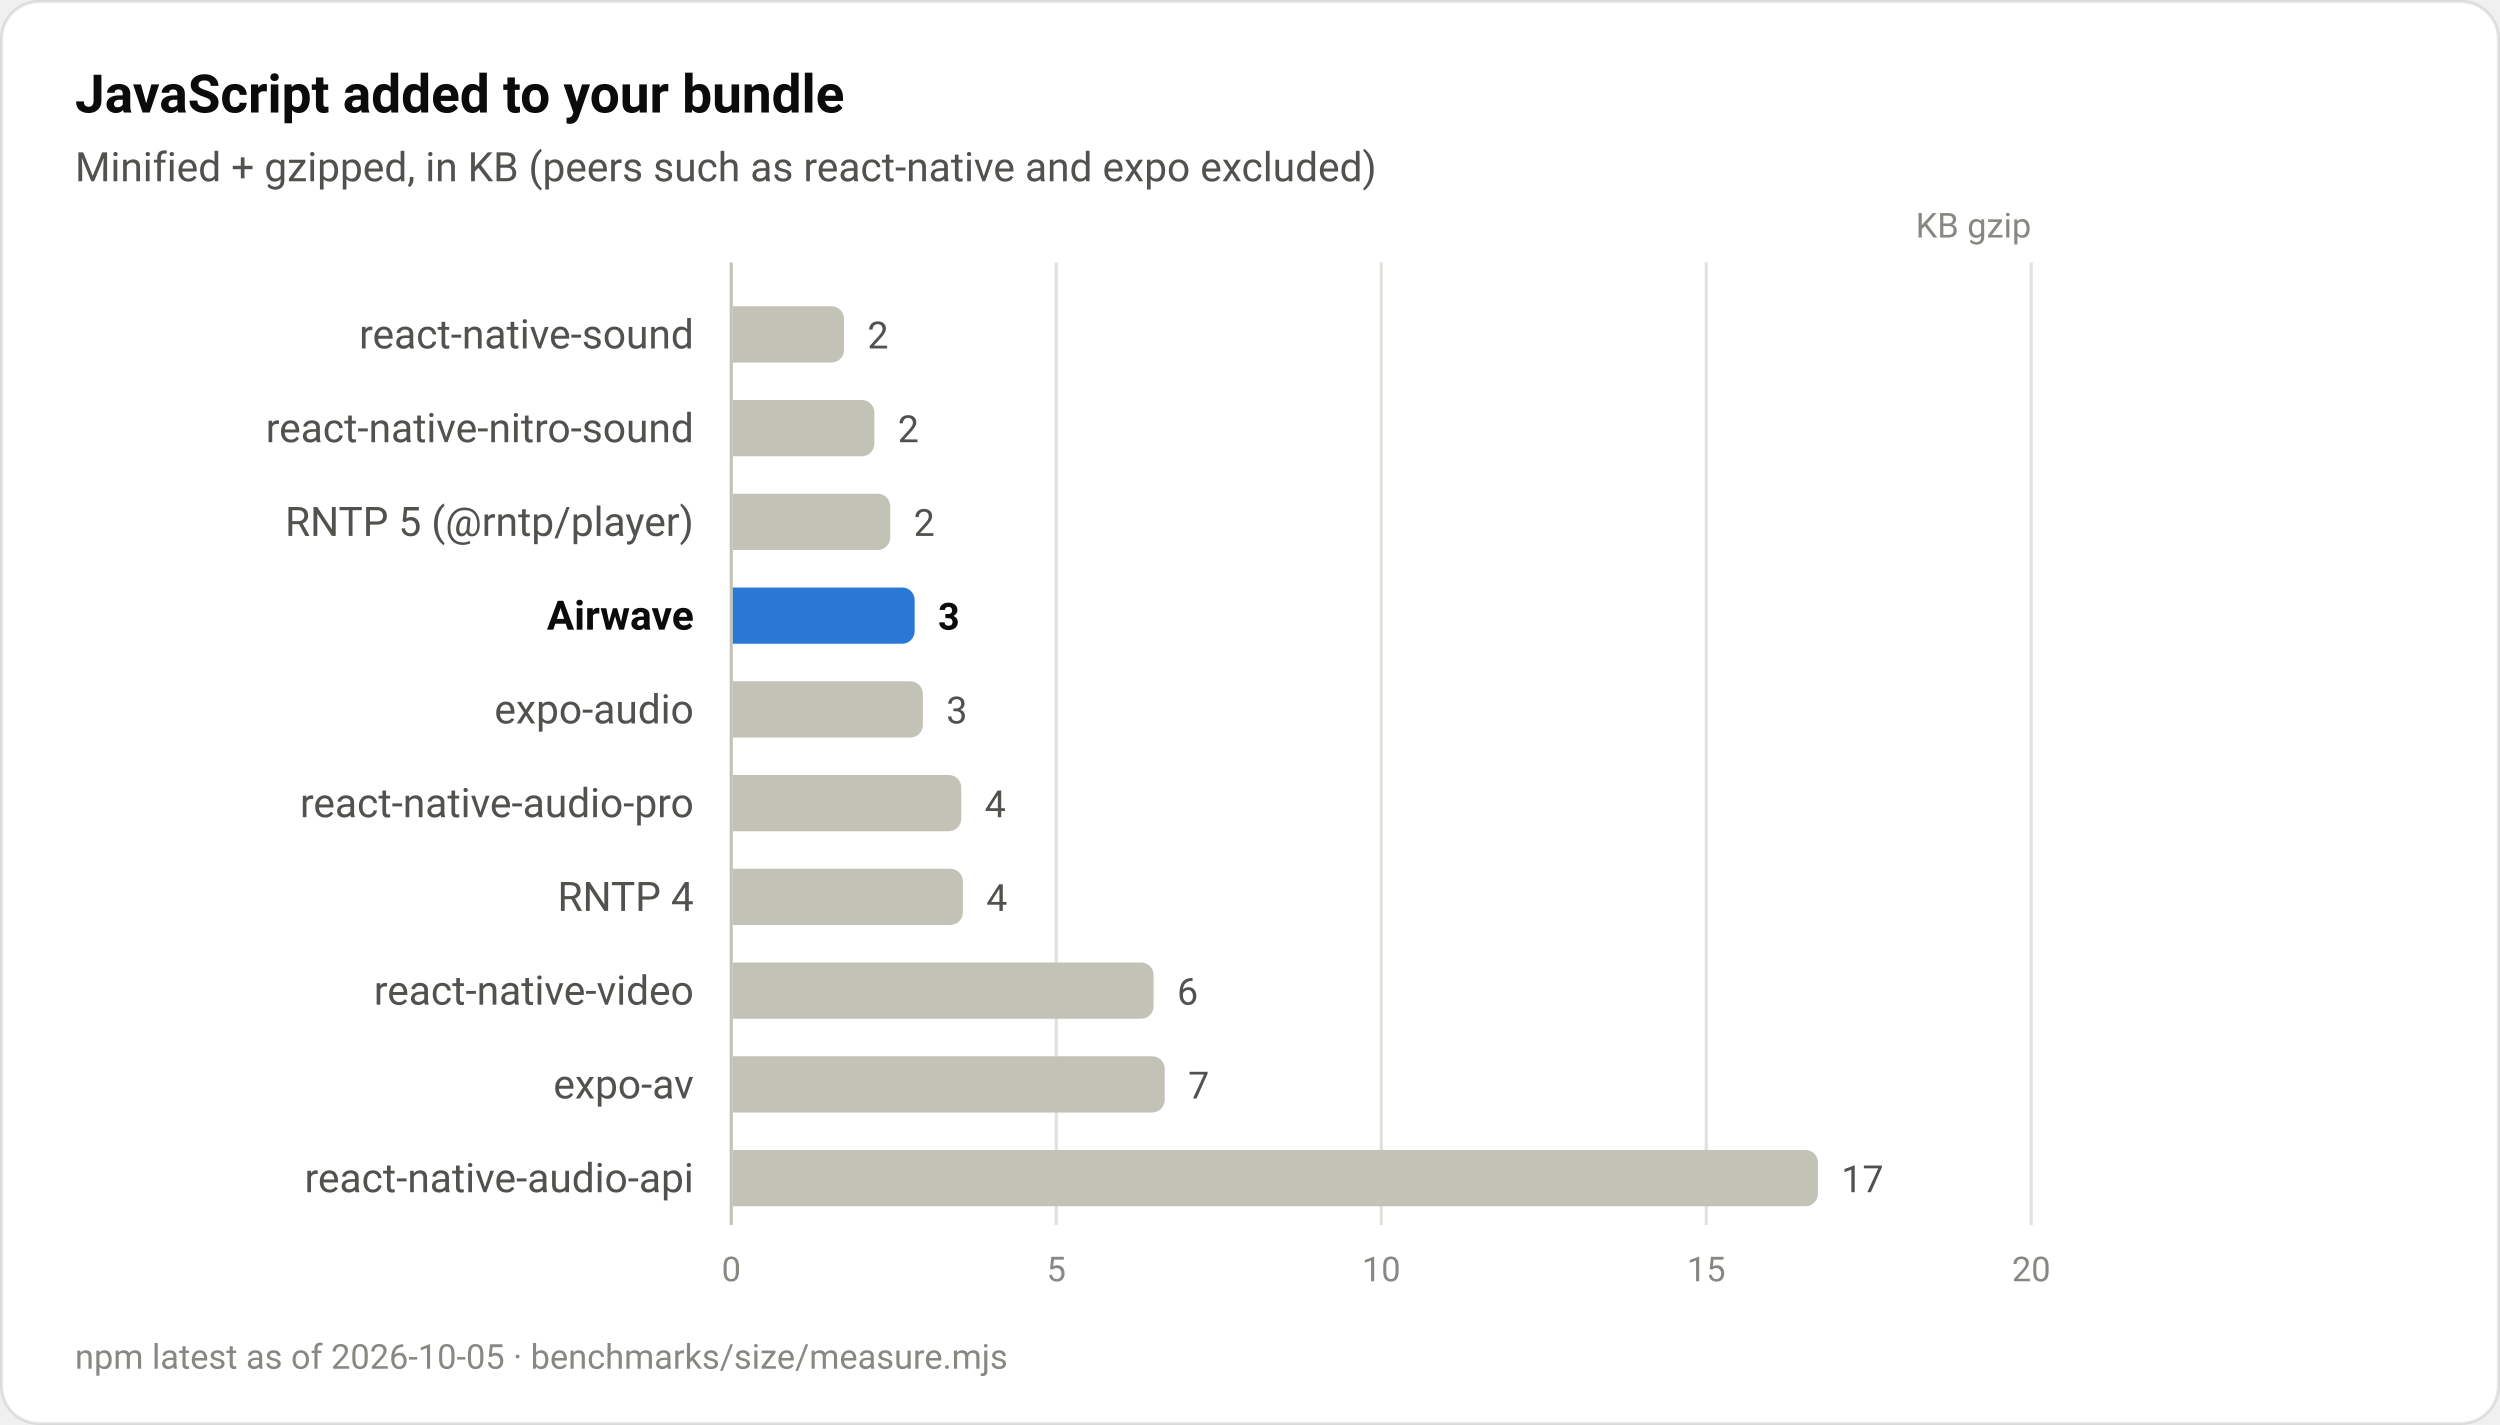
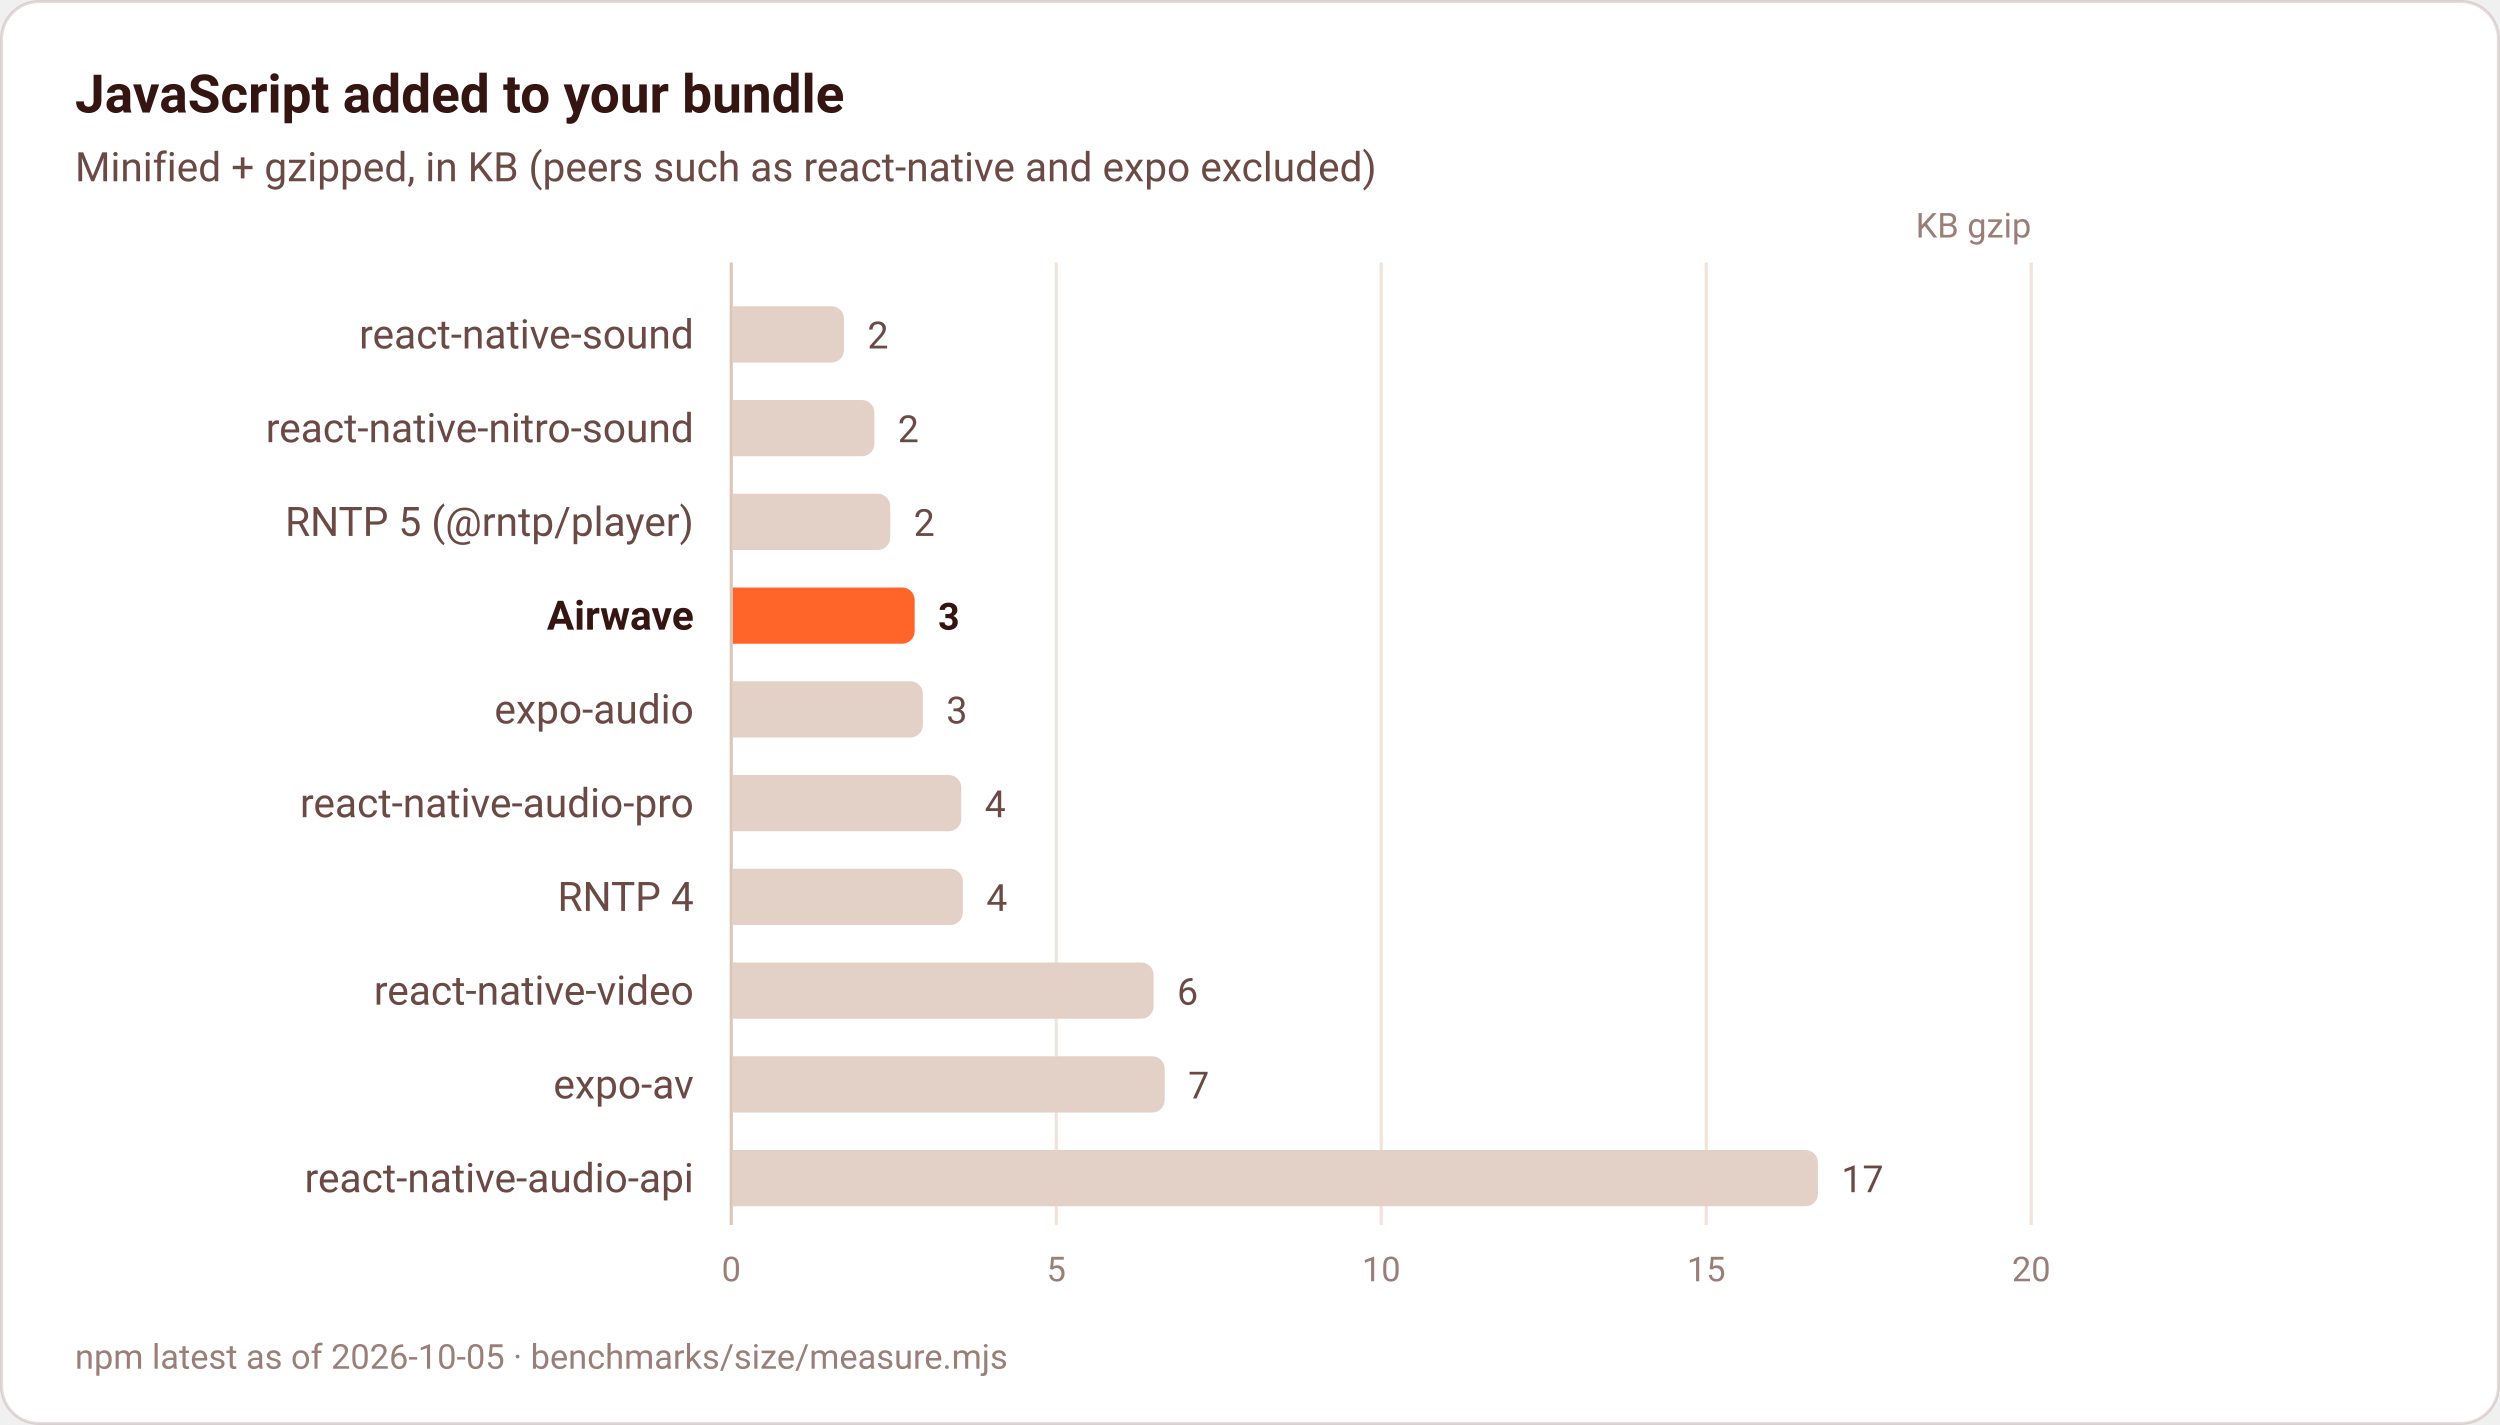
<svg xmlns="http://www.w3.org/2000/svg" width="800" height="456" viewBox="0 0 800 456" font-family="system-ui, -apple-system, &quot;Segoe UI&quot;, Roboto, sans-serif" role="img" aria-labelledby="t d">
-   <rect x="0.5" y="0.5" width="799" height="455" rx="12" fill="#ffffff" stroke="rgba(11,11,11,0.10)" />
-   <text x="24" y="36" font-size="17" font-weight="600" fill="#0b0b0b">JavaScript added to your bundle</text>
-   <text x="24" y="58" font-size="13" fill="#52514e">Minified + gzipped, in KB (peers such as react-native and expo excluded)</text>
-   <line x1="234" y1="84" x2="234" y2="392" stroke="#c3c2b7" stroke-width="1" />
-   <text x="234" y="410" font-size="11" fill="#898781" text-anchor="middle" style="font-variant-numeric:tabular-nums">0</text>
-   <line x1="338" y1="84" x2="338" y2="392" stroke="#e1e0d9" stroke-width="1" />
-   <text x="338" y="410" font-size="11" fill="#898781" text-anchor="middle" style="font-variant-numeric:tabular-nums">5</text>
-   <line x1="442" y1="84" x2="442" y2="392" stroke="#e1e0d9" stroke-width="1" />
-   <text x="442" y="410" font-size="11" fill="#898781" text-anchor="middle" style="font-variant-numeric:tabular-nums">10</text>
-   <line x1="546" y1="84" x2="546" y2="392" stroke="#e1e0d9" stroke-width="1" />
-   <text x="546" y="410" font-size="11" fill="#898781" text-anchor="middle" style="font-variant-numeric:tabular-nums">15</text>
-   <line x1="650" y1="84" x2="650" y2="392" stroke="#e1e0d9" stroke-width="1" />
-   <text x="650" y="410" font-size="11" fill="#898781" text-anchor="middle" style="font-variant-numeric:tabular-nums">20</text>
-   <text x="650" y="76" font-size="11" fill="#898781" text-anchor="end">KB gzip</text>
-   <text x="222" y="111.5" font-size="13" fill="#52514e" font-weight="400" text-anchor="end">react-native-sound</text>
-   <path d="M234.5,98h31.587a4,4 0 0 1 4,4v10a4,4 0 0 1 -4,4h-31.587z" fill="#c3c2b7" />
-   <text x="277.587" y="111.5" font-size="12" fill="#52514e" font-weight="400" style="font-variant-numeric:tabular-nums">2</text>
-   <text x="222" y="141.5" font-size="13" fill="#52514e" font-weight="400" text-anchor="end">react-native-nitro-sound</text>
-   <path d="M234.5,128h41.297a4,4 0 0 1 4,4v10a4,4 0 0 1 -4,4h-41.297z" fill="#c3c2b7" />
-   <text x="287.297" y="141.5" font-size="12" fill="#52514e" font-weight="400" style="font-variant-numeric:tabular-nums">2</text>
-   <text x="222" y="171.5" font-size="13" fill="#52514e" font-weight="400" text-anchor="end">RNTP 5 (@rntp/player)</text>
-   <path d="M234.5,158h46.375a4,4 0 0 1 4,4v10a4,4 0 0 1 -4,4h-46.375z" fill="#c3c2b7" />
-   <text x="292.375" y="171.5" font-size="12" fill="#52514e" font-weight="400" style="font-variant-numeric:tabular-nums">2</text>
-   <text x="222" y="201.5" font-size="13" fill="#0b0b0b" font-weight="600" text-anchor="end">Airwave</text>
-   <path d="M234.5,188h54.195a4,4 0 0 1 4,4v10a4,4 0 0 1 -4,4h-54.195z" fill="#2a78d6" />
-   <text x="300.195" y="201.5" font-size="12" fill="#0b0b0b" font-weight="600" style="font-variant-numeric:tabular-nums">3</text>
-   <text x="222" y="231.5" font-size="13" fill="#52514e" font-weight="400" text-anchor="end">expo-audio</text>
-   <path d="M234.5,218h56.816a4,4 0 0 1 4,4v10a4,4 0 0 1 -4,4h-56.816z" fill="#c3c2b7" />
-   <text x="302.816" y="231.5" font-size="12" fill="#52514e" font-weight="400" style="font-variant-numeric:tabular-nums">3</text>
-   <text x="222" y="261.5" font-size="13" fill="#52514e" font-weight="400" text-anchor="end">react-native-audio-pro</text>
-   <path d="M234.5,248h69.105a4,4 0 0 1 4,4v10a4,4 0 0 1 -4,4h-69.105z" fill="#c3c2b7" />
-   <text x="315.105" y="261.5" font-size="12" fill="#52514e" font-weight="400" style="font-variant-numeric:tabular-nums">4</text>
-   <text x="222" y="291.5" font-size="13" fill="#52514e" font-weight="400" text-anchor="end">RNTP 4</text>
-   <path d="M234.5,278h69.612a4,4 0 0 1 4,4v10a4,4 0 0 1 -4,4h-69.612z" fill="#c3c2b7" />
-   <text x="315.613" y="291.5" font-size="12" fill="#52514e" font-weight="400" style="font-variant-numeric:tabular-nums">4</text>
-   <text x="222" y="321.5" font-size="13" fill="#52514e" font-weight="400" text-anchor="end">react-native-video</text>
-   <path d="M234.5,308h130.652a4,4 0 0 1 4,4v10a4,4 0 0 1 -4,4h-130.652z" fill="#c3c2b7" />
-   <text x="376.652" y="321.5" font-size="12" fill="#52514e" font-weight="400" style="font-variant-numeric:tabular-nums">6</text>
-   <text x="222" y="351.5" font-size="13" fill="#52514e" font-weight="400" text-anchor="end">expo-av</text>
-   <path d="M234.5,338h134.206a4,4 0 0 1 4,4v10a4,4 0 0 1 -4,4h-134.206z" fill="#c3c2b7" />
-   <text x="380.206" y="351.5" font-size="12" fill="#52514e" font-weight="400" style="font-variant-numeric:tabular-nums">7</text>
-   <text x="222" y="381.5" font-size="13" fill="#52514e" font-weight="400" text-anchor="end">react-native-audio-api</text>
-   <path d="M234.5,368h343.242a4,4 0 0 1 4,4v10a4,4 0 0 1 -4,4h-343.242z" fill="#c3c2b7" />
-   <text x="589.242" y="381.5" font-size="12" fill="#52514e" font-weight="400" style="font-variant-numeric:tabular-nums">17</text>
-   <text x="24" y="438" font-size="11" fill="#898781">npm latest as of 2026-10-05 · benchmarks/size/measure.mjs</text>
+   <rect x="0.5" y="0.5" width="799" height="455" rx="12" fill="#ffffff" stroke="rgba(91,34,28,0.16)" />
+   <text x="24" y="36" font-size="17" font-weight="600" fill="#351512">JavaScript added to your bundle</text>
+   <text x="24" y="58" font-size="13" fill="#6b4a45">Minified + gzipped, in KB (peers such as react-native and expo excluded)</text>
+   <line x1="234" y1="84" x2="234" y2="392" stroke="#dcc4b8" stroke-width="1" />
+   <text x="234" y="410" font-size="11" fill="#9a7f79" text-anchor="middle" style="font-variant-numeric:tabular-nums">0</text>
+   <line x1="338" y1="84" x2="338" y2="392" stroke="#f1e3da" stroke-width="1" />
+   <text x="338" y="410" font-size="11" fill="#9a7f79" text-anchor="middle" style="font-variant-numeric:tabular-nums">5</text>
+   <line x1="442" y1="84" x2="442" y2="392" stroke="#f1e3da" stroke-width="1" />
+   <text x="442" y="410" font-size="11" fill="#9a7f79" text-anchor="middle" style="font-variant-numeric:tabular-nums">10</text>
+   <line x1="546" y1="84" x2="546" y2="392" stroke="#f1e3da" stroke-width="1" />
+   <text x="546" y="410" font-size="11" fill="#9a7f79" text-anchor="middle" style="font-variant-numeric:tabular-nums">15</text>
+   <line x1="650" y1="84" x2="650" y2="392" stroke="#f1e3da" stroke-width="1" />
+   <text x="650" y="410" font-size="11" fill="#9a7f79" text-anchor="middle" style="font-variant-numeric:tabular-nums">20</text>
+   <text x="650" y="76" font-size="11" fill="#9a7f79" text-anchor="end">KB gzip</text>
+   <text x="222" y="111.5" font-size="13" fill="#6b4a45" font-weight="400" text-anchor="end">react-native-sound</text>
+   <path d="M234.5,98h31.587a4,4 0 0 1 4,4v10a4,4 0 0 1 -4,4h-31.587z" fill="#e3d0c6" />
+   <text x="277.587" y="111.5" font-size="12" fill="#6b4a45" font-weight="400" style="font-variant-numeric:tabular-nums">2</text>
+   <text x="222" y="141.5" font-size="13" fill="#6b4a45" font-weight="400" text-anchor="end">react-native-nitro-sound</text>
+   <path d="M234.5,128h41.297a4,4 0 0 1 4,4v10a4,4 0 0 1 -4,4h-41.297z" fill="#e3d0c6" />
+   <text x="287.297" y="141.5" font-size="12" fill="#6b4a45" font-weight="400" style="font-variant-numeric:tabular-nums">2</text>
+   <text x="222" y="171.5" font-size="13" fill="#6b4a45" font-weight="400" text-anchor="end">RNTP 5 (@rntp/player)</text>
+   <path d="M234.5,158h46.375a4,4 0 0 1 4,4v10a4,4 0 0 1 -4,4h-46.375z" fill="#e3d0c6" />
+   <text x="292.375" y="171.5" font-size="12" fill="#6b4a45" font-weight="400" style="font-variant-numeric:tabular-nums">2</text>
+   <text x="222" y="201.5" font-size="13" fill="#351512" font-weight="600" text-anchor="end">Airwave</text>
+   <path d="M234.5,188h54.195a4,4 0 0 1 4,4v10a4,4 0 0 1 -4,4h-54.195z" fill="#ff6428" />
+   <text x="300.195" y="201.5" font-size="12" fill="#351512" font-weight="600" style="font-variant-numeric:tabular-nums">3</text>
+   <text x="222" y="231.5" font-size="13" fill="#6b4a45" font-weight="400" text-anchor="end">expo-audio</text>
+   <path d="M234.5,218h56.816a4,4 0 0 1 4,4v10a4,4 0 0 1 -4,4h-56.816z" fill="#e3d0c6" />
+   <text x="302.816" y="231.5" font-size="12" fill="#6b4a45" font-weight="400" style="font-variant-numeric:tabular-nums">3</text>
+   <text x="222" y="261.5" font-size="13" fill="#6b4a45" font-weight="400" text-anchor="end">react-native-audio-pro</text>
+   <path d="M234.5,248h69.105a4,4 0 0 1 4,4v10a4,4 0 0 1 -4,4h-69.105z" fill="#e3d0c6" />
+   <text x="315.105" y="261.5" font-size="12" fill="#6b4a45" font-weight="400" style="font-variant-numeric:tabular-nums">4</text>
+   <text x="222" y="291.5" font-size="13" fill="#6b4a45" font-weight="400" text-anchor="end">RNTP 4</text>
+   <path d="M234.5,278h69.612a4,4 0 0 1 4,4v10a4,4 0 0 1 -4,4h-69.612z" fill="#e3d0c6" />
+   <text x="315.613" y="291.5" font-size="12" fill="#6b4a45" font-weight="400" style="font-variant-numeric:tabular-nums">4</text>
+   <text x="222" y="321.5" font-size="13" fill="#6b4a45" font-weight="400" text-anchor="end">react-native-video</text>
+   <path d="M234.5,308h130.652a4,4 0 0 1 4,4v10a4,4 0 0 1 -4,4h-130.652z" fill="#e3d0c6" />
+   <text x="376.652" y="321.5" font-size="12" fill="#6b4a45" font-weight="400" style="font-variant-numeric:tabular-nums">6</text>
+   <text x="222" y="351.5" font-size="13" fill="#6b4a45" font-weight="400" text-anchor="end">expo-av</text>
+   <path d="M234.5,338h134.206a4,4 0 0 1 4,4v10a4,4 0 0 1 -4,4h-134.206z" fill="#e3d0c6" />
+   <text x="380.206" y="351.5" font-size="12" fill="#6b4a45" font-weight="400" style="font-variant-numeric:tabular-nums">7</text>
+   <text x="222" y="381.5" font-size="13" fill="#6b4a45" font-weight="400" text-anchor="end">react-native-audio-api</text>
+   <path d="M234.5,368h343.242a4,4 0 0 1 4,4v10a4,4 0 0 1 -4,4h-343.242z" fill="#e3d0c6" />
+   <text x="589.242" y="381.5" font-size="12" fill="#6b4a45" font-weight="400" style="font-variant-numeric:tabular-nums">17</text>
+   <text x="24" y="438" font-size="11" fill="#9a7f79">npm latest as of 2026-10-05 · benchmarks/size/measure.mjs</text>
</svg>
